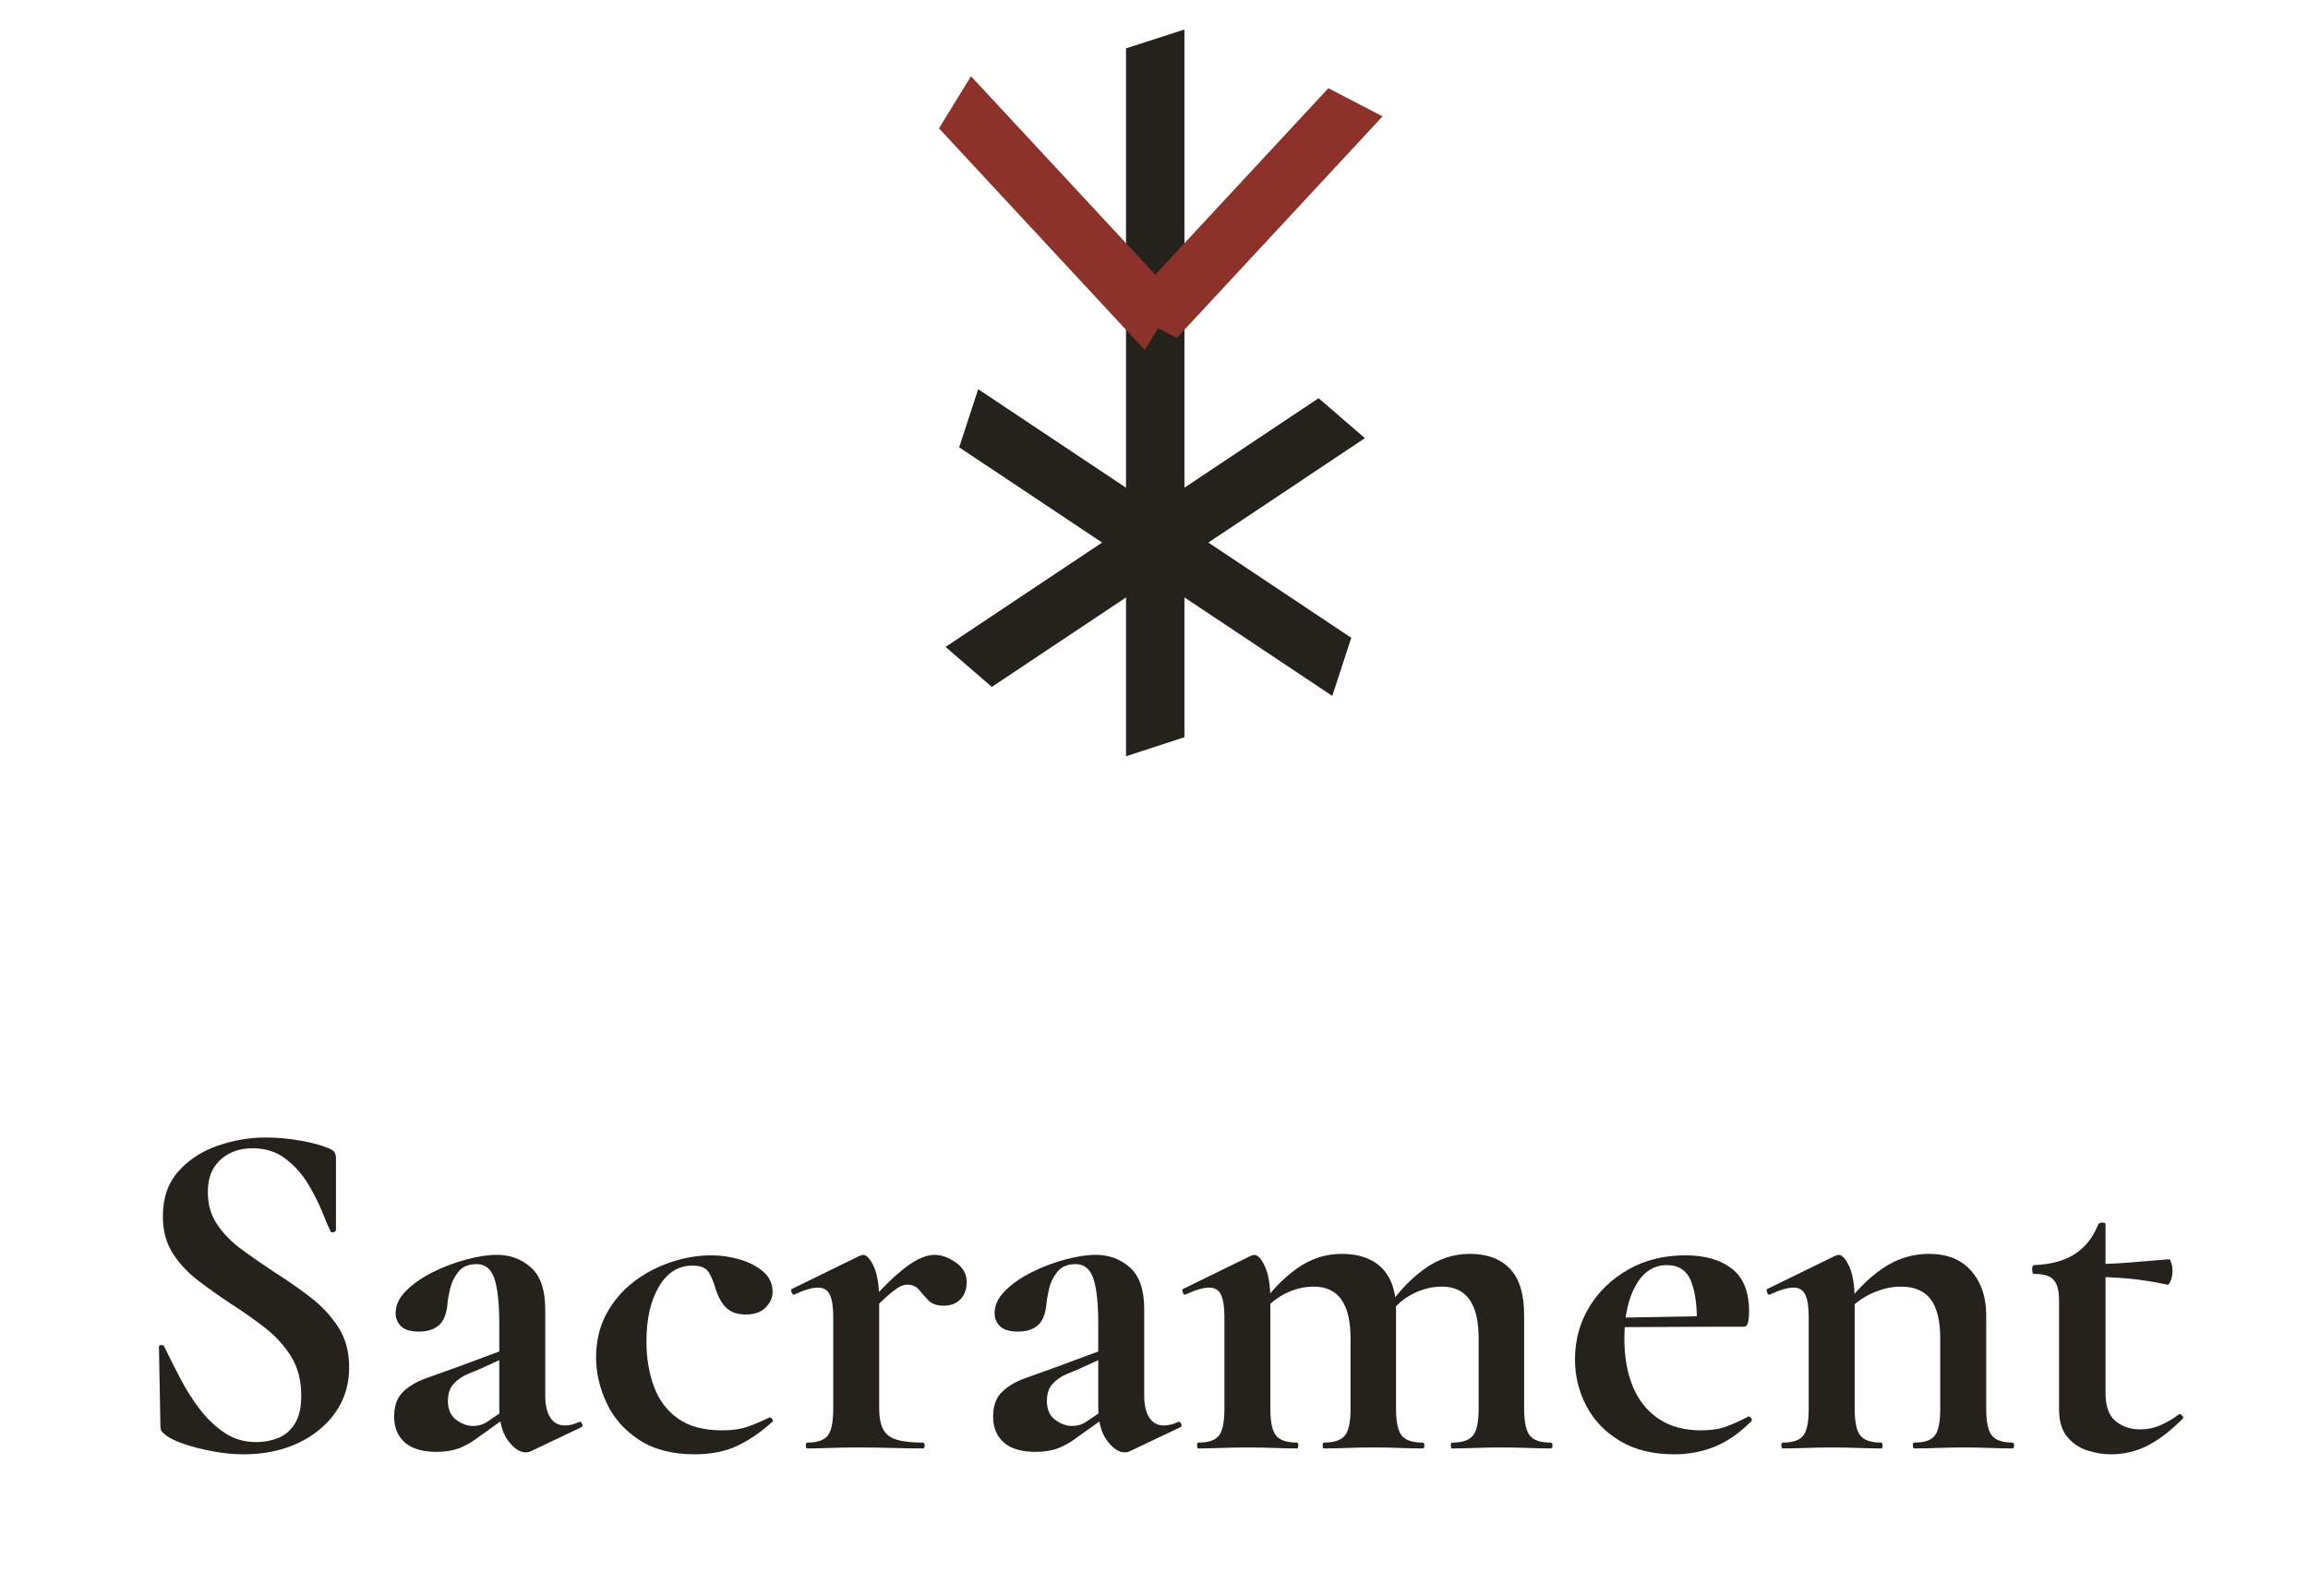
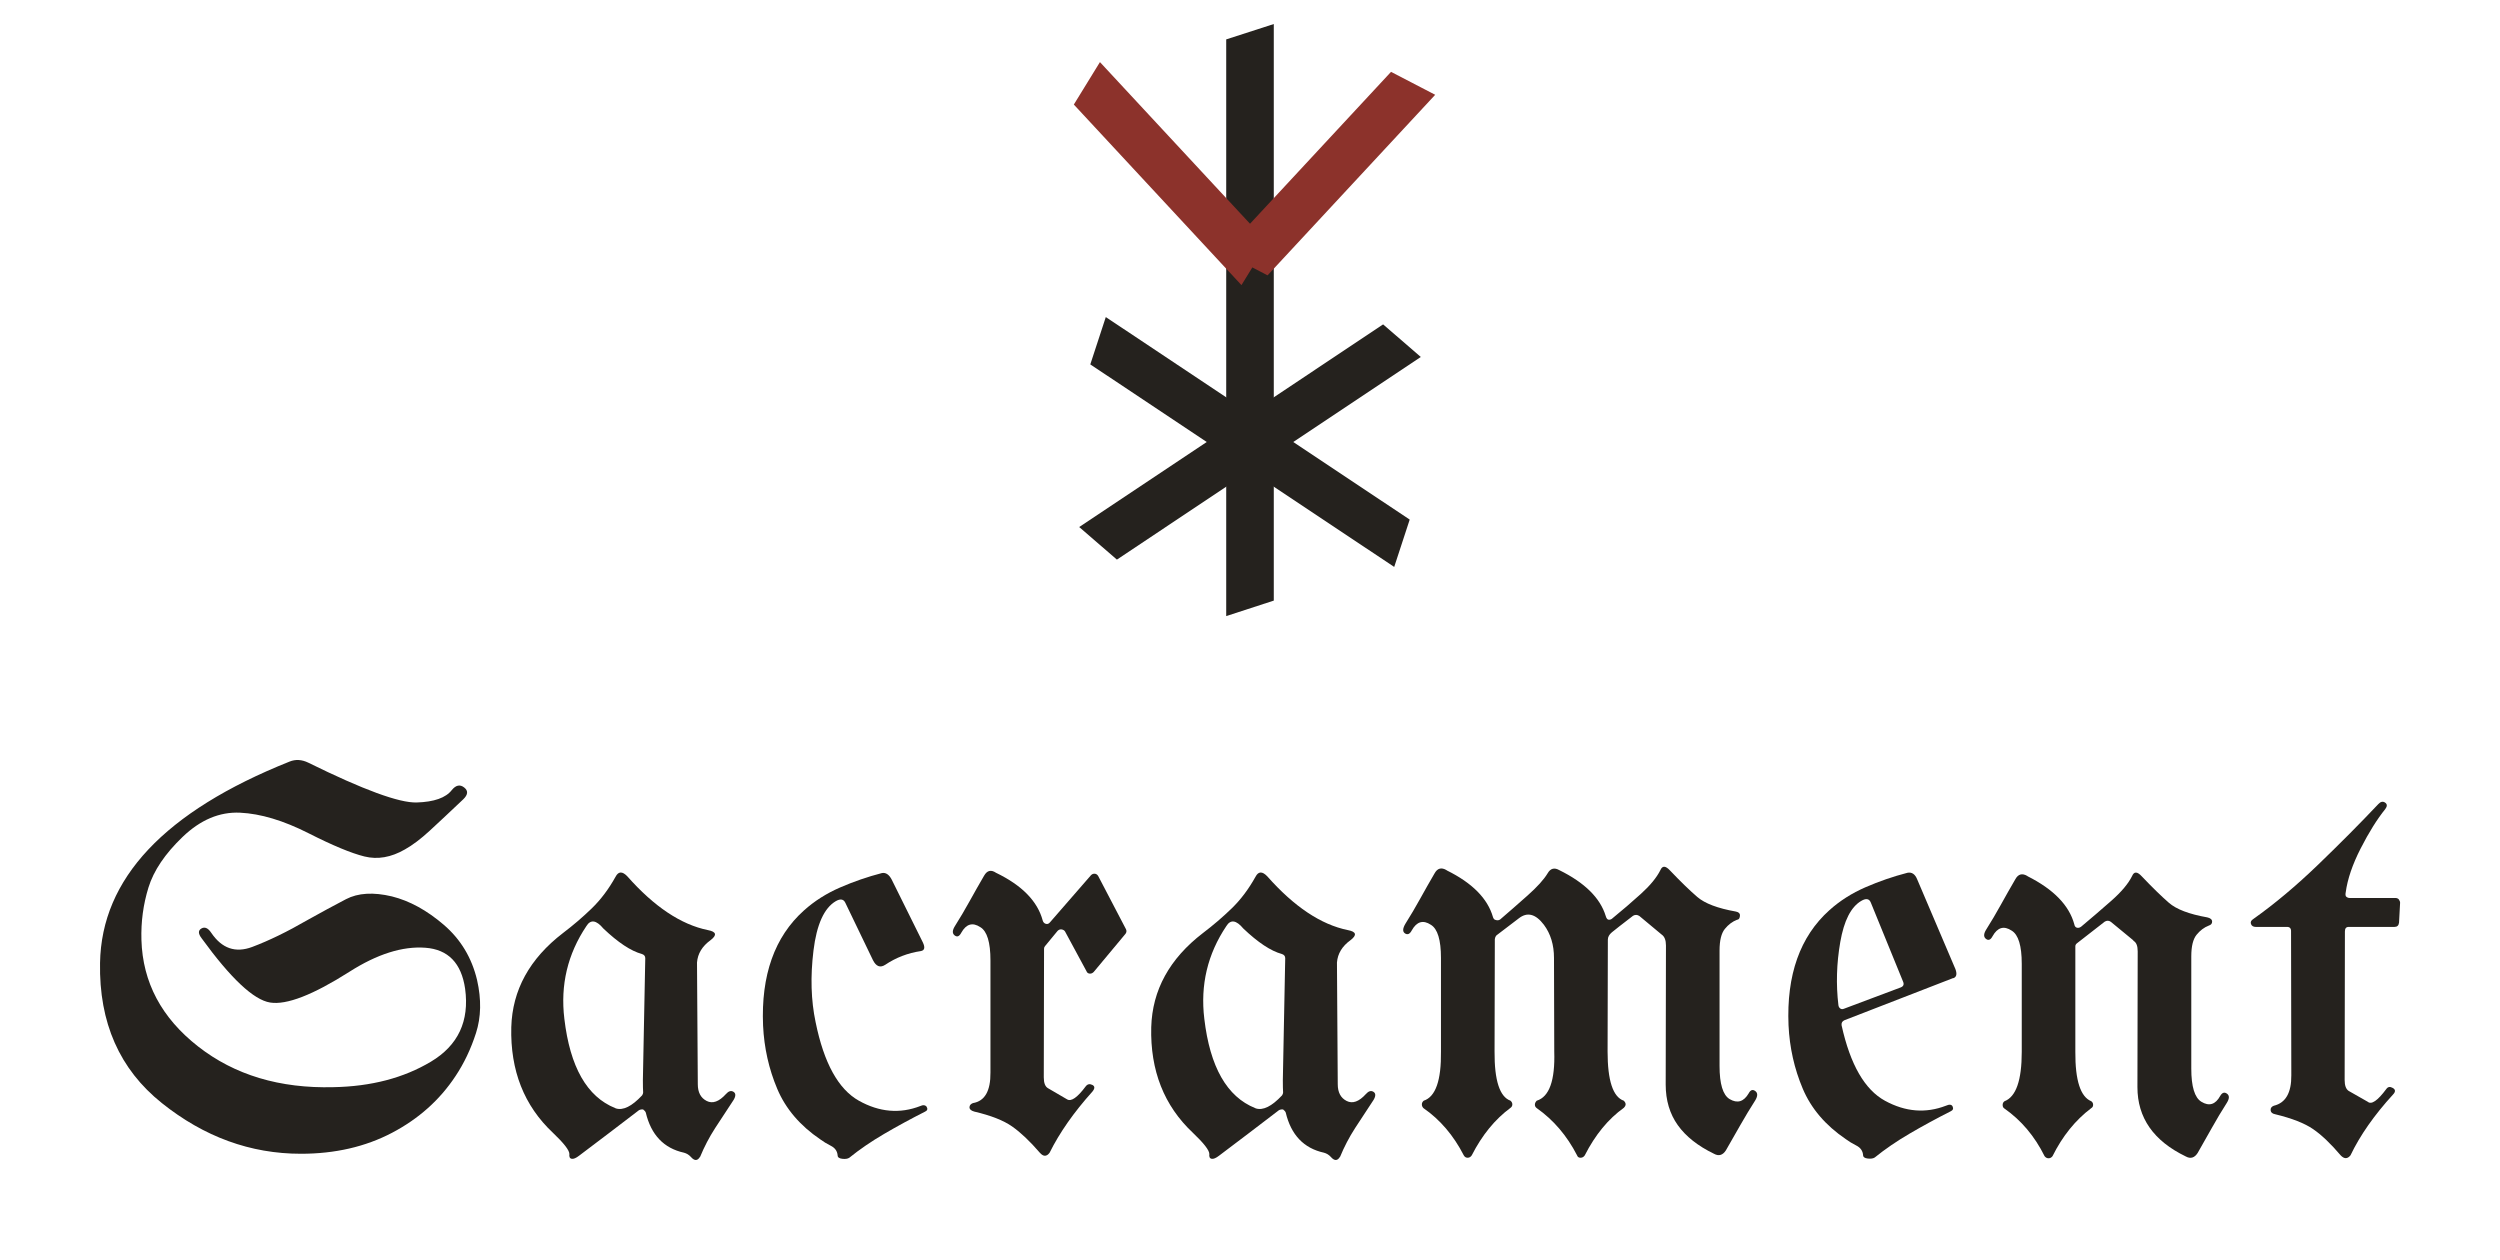
- <svg xmlns="http://www.w3.org/2000/svg" viewBox="0 0 188 130" width="188" height="130" role="img">
-   <g transform="translate(62.1 0)">
+ <svg xmlns="http://www.w3.org/2000/svg" viewBox="0 0 250 126" width="250" height="126" role="img">
+   <g transform="translate(93.0 0)">
    <g transform="translate(32 32) scale(1.22) translate(-32 -32)">
      <polygon points="30.05,9.00 30.05,56.27 33.95,55.00 33.95,7.74" fill="#25221e" />
      <polygon points="33.44,25.66 19.70,10.86 17.56,14.34 31.30,29.14" fill="#8c322b" />
      <polygon points="33.44,28.34 47.18,13.54 43.56,11.66 29.82,26.46" fill="#8c322b" />
      <polygon points="18.91,35.64 43.82,52.24 45.09,48.36 20.18,31.76" fill="#25221e" />
      <polygon points="42.91,32.36 18.00,48.97 21.09,51.64 46.00,35.03" fill="#25221e" />
    </g>
  </g>
-   <g transform="translate(10.000 118.000) scale(0.039829 -0.039829)" fill="#25221e">
-     <path d="M174 524Q174 486 193.5 457.5Q213 429 244.5 406.0Q276 383 311 360Q349 336 383.5 309.5Q418 283 440.5 248.5Q463 214 463 166Q463 113 434.5 73.0Q406 33 357.5 10.5Q309 -12 247 -12Q217 -12 184.5 -6.0Q152 0 125.5 9.0Q99 18 87 28Q83 31 80.0 34.5Q77 38 77 47L74 206Q73 211 78.5 211.5Q84 212 85 208Q100 177 118.0 142.5Q136 108 158.5 79.0Q181 50 209.0 31.5Q237 13 273 13Q296 13 317.0 21.0Q338 29 351.5 50.0Q365 71 365 108Q365 155 344.0 188.5Q323 222 290.0 247.5Q257 273 221 296Q186 319 154.0 343.5Q122 368 102.0 399.5Q82 431 82 475Q82 531 113.5 566.5Q145 602 193.5 619.0Q242 636 292 636Q328 636 364.0 629.5Q400 623 421 614Q431 610 433.5 605.0Q436 600 436 594V447Q436 444 431.5 442.5Q427 441 425 444Q419 456 408.0 483.5Q397 511 379.0 541.0Q361 571 333.0 592.5Q305 614 265 614Q240 614 219.5 604.0Q199 594 186.5 574.5Q174 555 174 524Z" transform="translate(0 0)" />
-     <path d="M319 -6Q315 -8 309 -8Q291 -8 273.0 16.0Q255 40 255 85V255Q255 318 245.0 347.5Q235 377 209 377Q184 377 171.5 361.5Q159 346 154.5 327.0Q150 308 149 295Q146 264 131.0 251.5Q116 239 91 239Q65 239 54.0 250.0Q43 261 43 277Q43 301 64.5 322.5Q86 344 119.0 360.5Q152 377 187.5 386.5Q223 396 250 396Q291 396 320.0 370.0Q349 344 349 285V108Q349 79 359.5 63.0Q370 47 389 47Q403 47 418 54Q422 56 424.5 50.5Q427 45 422 43ZM127 -7Q83 -7 61.5 12.5Q40 32 40 65Q40 98 58.0 115.5Q76 133 105.0 143.5Q134 154 165 165L265 202L269 187L212 161Q204 158 189.0 151.5Q174 145 162.0 132.5Q150 120 150 97Q150 71 167.0 58.5Q184 46 201 46Q209 46 216.5 48.0Q224 50 234 57L284 91L285 75L215 25Q193 8 173.0 0.5Q153 -7 127 -7Z" transform="translate(515 0)" />
-     <path d="M234 -12Q165 -12 120.0 17.5Q75 47 53.5 93.0Q32 139 32 186Q32 236 53.0 275.0Q74 314 108.5 340.5Q143 367 185.0 381.0Q227 395 268 395Q297 395 326.0 386.5Q355 378 374.0 361.5Q393 345 393 320Q393 303 379.0 288.5Q365 274 338 274Q313 274 299.0 287.0Q285 300 277 325Q270 349 261.5 361.5Q253 374 229 374Q186 374 160.5 331.0Q135 288 135 219Q135 169 150.0 127.5Q165 86 199.0 61.5Q233 37 290 37Q320 37 340.5 44.0Q361 51 386 63Q388 65 391.5 61.0Q395 57 393 55Q358 23 321.0 5.5Q284 -12 234 -12Z" transform="translate(936 0)" />
-     <path d="M161 271 153 284Q192 329 219.0 353.0Q246 377 265.0 386.5Q284 396 299 396Q320 396 342.5 380.5Q365 365 365 340Q365 319 352.5 305.5Q340 292 318 292Q297 292 286.5 303.0Q276 314 267.5 324.5Q259 335 243 335Q236 335 227.5 330.5Q219 326 203.5 312.5Q188 299 161 271ZM39 0Q36 0 36.0 6.0Q36 12 39 12Q70 12 81.0 26.5Q92 41 92 81V269Q92 300 85.0 314.5Q78 329 61 329Q52 329 40.0 325.5Q28 322 13 315Q9 313 7.0 319.0Q5 325 7 326L146 394Q152 396 153 396Q164 396 175.0 372.0Q186 348 186 303V81Q186 55 194.0 39.5Q202 24 221.5 18.0Q241 12 275 12Q279 12 279.0 6.0Q279 0 275 0Q248 0 213.5 1.0Q179 2 139 2Q111 2 85.0 1.0Q59 0 39 0Z" transform="translate(1361 0)" />
-     <path d="M319 -6Q315 -8 309 -8Q291 -8 273.0 16.0Q255 40 255 85V255Q255 318 245.0 347.5Q235 377 209 377Q184 377 171.5 361.5Q159 346 154.5 327.0Q150 308 149 295Q146 264 131.0 251.5Q116 239 91 239Q65 239 54.0 250.0Q43 261 43 277Q43 301 64.5 322.5Q86 344 119.0 360.5Q152 377 187.5 386.5Q223 396 250 396Q291 396 320.0 370.0Q349 344 349 285V108Q349 79 359.5 63.0Q370 47 389 47Q403 47 418 54Q422 56 424.5 50.5Q427 45 422 43ZM127 -7Q83 -7 61.5 12.5Q40 32 40 65Q40 98 58.0 115.5Q76 133 105.0 143.5Q134 154 165 165L265 202L269 187L212 161Q204 158 189.0 151.5Q174 145 162.0 132.5Q150 120 150 97Q150 71 167.0 58.5Q184 46 201 46Q209 46 216.5 48.0Q224 50 234 57L284 91L285 75L215 25Q193 8 173.0 0.5Q153 -7 127 -7Z" transform="translate(1740 0)" />
-     <path d="M558 0Q555 0 555.0 6.0Q555 12 558 12Q589 12 600.5 26.5Q612 41 612 81V225Q612 331 537 331Q506 331 477.0 316.0Q448 301 430 275L425 287Q459 337 501.5 367.5Q544 398 594 398Q647 398 676.0 367.5Q705 337 705 273V81Q705 41 716.5 26.5Q728 12 759 12Q763 12 763.0 6.0Q763 0 759 0Q739 0 713.0 1.0Q687 2 658 2Q630 2 604.0 1.0Q578 0 558 0ZM296 0Q293 0 293.0 6.0Q293 12 296 12Q327 12 338.5 26.5Q350 41 350 81V225Q350 331 275 331Q244 331 215.0 316.0Q186 301 168 275L163 287Q197 337 239.5 367.5Q282 398 332 398Q385 398 414.0 369.0Q443 340 443 284V81Q443 41 454.5 26.5Q466 12 497 12Q501 12 501.0 6.0Q501 0 497 0Q477 0 451.0 1.0Q425 2 396 2Q368 2 342.0 1.0Q316 0 296 0ZM39 0Q36 0 36.0 6.0Q36 12 39 12Q70 12 81.0 26.5Q92 41 92 81V269Q92 300 85.0 314.5Q78 329 61 329Q52 329 40.0 325.5Q28 322 13 315Q9 313 7.0 319.0Q5 325 7 326L146 394Q152 396 153 396Q164 396 175.0 372.0Q186 348 186 303V81Q186 41 197.5 26.5Q209 12 240 12Q243 12 243.0 6.0Q243 0 240 0Q220 0 194.0 1.0Q168 2 139 2Q111 2 85.0 1.0Q59 0 39 0Z" transform="translate(2161 0)" />
-     <path d="M235 -12Q170 -12 124.5 15.0Q79 42 55.5 86.5Q32 131 32 182Q32 241 61.0 289.0Q90 337 141.0 366.0Q192 395 258 395Q317 395 352.5 368.0Q388 341 388 280Q388 267 386.0 258.0Q384 249 377 249H281Q283 306 270.0 340.5Q257 375 220 375Q180 375 156.5 334.0Q133 293 133 225Q133 167 151.0 125.0Q169 83 204.0 60.0Q239 37 290 37Q320 37 340.5 44.5Q361 52 386 65Q388 67 391.5 63.0Q395 59 393 56Q356 19 317.5 3.5Q279 -12 235 -12ZM98 248 97 267 316 271V249Z" transform="translate(2938 0)" />
-     <path d="M308 0Q305 0 305.0 6.0Q305 12 308 12Q339 12 350.0 26.5Q361 41 361 81V225Q361 279 341.5 305.0Q322 331 280 331Q250 331 218.5 316.0Q187 301 168 275L163 287Q198 337 242.0 367.5Q286 398 338 398Q394 398 424.5 363.0Q455 328 455 273V81Q455 41 466.5 26.5Q478 12 509 12Q512 12 512.0 6.0Q512 0 509 0Q489 0 463.0 1.0Q437 2 408 2Q380 2 354.0 1.0Q328 0 308 0ZM39 0Q36 0 36.0 6.0Q36 12 39 12Q70 12 81.0 26.5Q92 41 92 81V269Q92 300 85.0 314.5Q78 329 61 329Q52 329 40.0 325.5Q28 322 13 315Q9 313 7.0 319.0Q5 325 7 326L146 394Q152 396 153 396Q164 396 175.0 372.0Q186 348 186 303V81Q186 41 197.5 26.5Q209 12 240 12Q243 12 243.0 6.0Q243 0 240 0Q220 0 194.0 1.0Q168 2 139 2Q111 2 85.0 1.0Q59 0 39 0Z" transform="translate(3356 0)" />
-     <path d="M184 -12Q160 -12 135.5 -4.0Q111 4 94.5 24.0Q78 44 78 80V302Q78 323 73.0 335.0Q68 347 57.0 352.0Q46 357 27 357Q23 357 23.0 366.0Q23 375 27 375Q78 377 110.0 397.5Q142 418 158 458Q160 462 166.5 462.0Q173 462 173 458V113Q173 73 193.5 56.0Q214 39 244 39Q267 39 287.5 48.5Q308 58 322 69Q325 72 329.5 67.5Q334 63 330 60Q293 23 258.5 5.5Q224 -12 184 -12ZM299 335Q258 344 219.5 347.5Q181 351 138 351V377Q179 377 218.5 380.0Q258 383 303 387Q305 387 307.5 379.5Q310 372 310 363Q310 353 306.5 343.5Q303 334 299 335Z" transform="translate(3882 0)" />
+   <g transform="translate(8.518 114.766) scale(0.026532 -0.026532)" fill="#25221e">
+     <path d="M1382 1348Q1405 1376 1428.5 1357.5Q1452 1339 1425 1313Q1349 1241 1298.5 1194.5Q1248 1148 1205 1124Q1127 1079 1052.5 1097.5Q978 1116 842 1185Q700 1257 584.0 1262.5Q468 1268 367 1171Q268 1076 238.5 980.5Q209 885 212 783Q219 543 425.5 381.5Q632 220 936 228Q1149 232 1303.0 324.0Q1457 416 1432 599Q1411 744 1282.0 753.5Q1153 763 996 663Q790 532 697.0 547.0Q604 562 439 789Q419 815 438.0 826.0Q457 837 475 810Q535 721 629.5 756.5Q724 792 838 858Q915 901 983.0 936.5Q1051 972 1156 947Q1256 922 1351.5 840.0Q1447 758 1477 632Q1502 522 1473.0 432.0Q1444 342 1396 270Q1307 135 1156.5 56.0Q1006 -23 813 -23Q528 -23 289.0 168.0Q50 359 56 696Q64 1173 770 1455Q804 1469 841 1451Q1151 1298 1249.5 1301.0Q1348 1304 1382 1348Z" transform="translate(0 0)" />
+     <path d="M534 141Q483 102 422.0 55.5Q361 9 309 -30Q291 -44 280.5 -42.0Q270 -40 272 -24Q272 -3 210 56Q47 209 53 454Q59 664 248 809Q306 853 356.5 902.0Q407 951 446 1021Q462 1052 490 1023Q642 851 794 820Q842 811 804 782Q757 748 753 698V696L756 239Q756 193 789.5 176.0Q823 159 862 202Q877 219 890.5 210.5Q904 202 891 180Q855 126 821.5 74.0Q788 22 765 -34L764 -35Q750 -58 730 -35Q719 -23 704 -19Q590 6 560 132Q558 138 550 144Q541 145 534 141ZM545 730Q483 747 400 826Q360 874 336 835Q230 677 253 486Q285 213 445 149Q446 149 447 148Q488 135 546 197Q550 203 550 208Q549 223 549 255L558 714Q558 726 545 730Z" transform="translate(1553 0)" />
+     <path d="M340 -29Q338 -5 314.5 7.0Q291 19 275 31Q160 109 112.5 221.5Q65 334 59 460Q47 745 213 894Q272 947 349.0 980.5Q426 1014 507 1035Q529 1039 544 1010L661 774Q675 745 654 741Q580 730 519 689Q491 671 473 707L369 923Q359 944 333 929Q267 890 249.0 743.0Q231 596 257 473Q304 242 420.0 177.0Q536 112 652 157Q667 164 675 155Q683 142 670 136Q589 95 515.5 52.0Q442 9 384 -38Q375 -44 357.5 -42.0Q340 -40 340 -29Z" transform="translate(2496 0)" />
+     <path d="M392 750 391 265Q391 233 407 224L479 182Q502 168 549 231Q559 244 574.0 236.5Q589 229 574 211Q469 94 413 -19Q396 -42 376 -19Q320 46 271.5 80.0Q223 114 129 136Q111 141 111.0 152.0Q111 163 124 168Q191 179 190 283V706Q190 808 152 831Q108 860 80 810Q69 789 55.0 800.0Q41 811 56 835Q85 881 111.5 929.0Q138 977 166 1025Q183 1055 211 1036Q358 965 387 856Q390 846 399.0 843.5Q408 841 415 850L569 1027Q575 1033 583.0 1032.5Q591 1032 596 1024L701 823Q705 814 699 806L579 662Q572 655 563.5 656.0Q555 657 552 665L471 815Q467 821 458.5 822.5Q450 824 443 817L396 760Q392 756 392 750Z" transform="translate(3222 0)" />
+     <path d="M534 141Q483 102 422.0 55.5Q361 9 309 -30Q291 -44 280.5 -42.0Q270 -40 272 -24Q272 -3 210 56Q47 209 53 454Q59 664 248 809Q306 853 356.5 902.0Q407 951 446 1021Q462 1052 490 1023Q642 851 794 820Q842 811 804 782Q757 748 753 698V696L756 239Q756 193 789.5 176.0Q823 159 862 202Q877 219 890.5 210.5Q904 202 891 180Q855 126 821.5 74.0Q788 22 765 -34L764 -35Q750 -58 730 -35Q719 -23 704 -19Q590 6 560 132Q558 138 550 144Q541 145 534 141ZM545 730Q483 747 400 826Q360 874 336 835Q230 677 253 486Q285 213 445 149Q446 149 447 148Q488 135 546 197Q550 203 550 208Q549 223 549 255L558 714Q558 726 545 730Z" transform="translate(3965 0)" />
+     <path d="M405 786 404 362Q403 199 464 177Q471 171 471.0 163.0Q471 155 464 150Q376 85 318 -29Q312 -38 302.5 -38.0Q293 -38 288 -29Q230 84 136 149Q130 155 130.0 163.0Q130 171 137 177Q204 199 202 362V715Q202 817 164 840Q120 869 92 819Q81 798 66.5 807.5Q52 817 68 844Q97 890 123.5 938.0Q150 986 178 1034Q194 1063 223 1046L224 1045Q368 974 398 869Q401 859 409 858Q417 855 425 860Q474 902 528.5 950.5Q583 999 604 1034Q620 1062 648 1046Q792 975 823 873Q827 859 835.0 859.0Q843 859 849 865Q903 909 955.5 956.5Q1008 1004 1029 1046Q1040 1072 1065 1045Q1125 982 1168.0 945.0Q1211 908 1313 890Q1328 887 1329 877Q1329 860 1318 859Q1292 849 1272.0 824.5Q1252 800 1252 743V308Q1252 206 1290 183Q1334 157 1362 205Q1372 224 1386.5 213.5Q1401 203 1387 179Q1357 132 1330.0 84.5Q1303 37 1276 -10Q1258 -38 1231 -23Q1140 21 1094.5 85.0Q1049 149 1049 238L1050 762Q1050 792 1034 803L950 873Q938 881 926 874Q861 824 846.0 811.5Q831 799 831 784L830 362Q830 198 891 177Q898 170 898.0 163.5Q898 157 891 150Q803 87 744 -29Q738 -38 728.0 -38.0Q718 -38 715 -29Q658 82 563 149Q556 154 556.0 162.0Q556 170 563 177Q634 199 629 362L628 715Q628 789 590 840Q543 902 495 864L411 800L407 794Z" transform="translate(4908 0)" />
+     <path d="M340 -28Q338 -4 314.5 8.0Q291 20 275 32Q160 110 112.5 222.5Q65 335 59 461Q47 746 213 895Q272 948 349.0 981.5Q426 1015 507 1036Q532 1041 544 1011L688 673Q698 646 681 639H679L269 480Q257 474 259 461Q308 239 423.0 176.5Q538 114 652 158Q672 167 677.5 155.0Q683 143 670 137Q589 96 515.5 53.0Q442 10 384 -37Q375 -43 357.5 -41.0Q340 -39 340 -28ZM247 537Q248 529 254.0 524.5Q260 520 269 524L482 604Q497 610 491 625L369 924Q360 946 333 930Q275 896 254.0 775.0Q233 654 247 537Z" transform="translate(6361 0)" />
+     <path d="M399 361Q398 200 459 175Q466 170 466.0 161.5Q466 153 459 149Q369 81 313 -32Q307 -40 298.0 -40.0Q289 -40 283 -32Q227 81 131 148Q125 152 125.0 161.0Q125 170 132 175Q197 200 197 361V693Q197 795 159 818Q115 847 87 797Q76 776 62.0 787.0Q48 798 63 822Q92 868 118.5 916.0Q145 964 173 1012Q189 1041 218 1024L219 1023Q366 949 395 842Q397 831 405.0 829.0Q413 827 421 833Q476 879 534.0 930.0Q592 981 613 1024Q624 1050 649 1023Q709 960 751.5 923.0Q794 886 896 868Q914 864 914.5 852.5Q915 841 902 837Q876 827 856.0 802.5Q836 778 836 721V298Q836 196 874 173Q918 146 945 195Q956 214 970.5 203.5Q985 193 970 169Q940 122 913.5 74.5Q887 27 860 -20Q842 -48 815 -33Q633 55 633 228L634 740Q634 770 619 779H618V781L533 851Q522 859 510 852L406 771Q399 766 399 759Z" transform="translate(7102 0)" />
+     <path d="M383 815 382 255Q382 224 397 214L469 173Q490 155 539 221Q548 234 563.5 225.0Q579 216 565 201Q458 84 404 -29Q387 -50 367 -29Q311 37 263.0 70.0Q215 103 120 126Q104 129 103.0 141.0Q102 153 115 158Q182 174 181 273L180 814Q181 832 165 832H47Q33 832 29 843Q25 854 38 862Q158 947 282.5 1067.0Q407 1187 509 1295Q522 1309 534.5 1300.5Q547 1292 535 1276Q489 1219 442.5 1128.0Q396 1037 386 962Q384 952 387 947Q393 941 401 941H574Q581 941 586 936Q591 929 591 923L587 848Q585 832 570 832H397Q383 832 383 815Z" transform="translate(8134 0)" />
  </g>
</svg>
